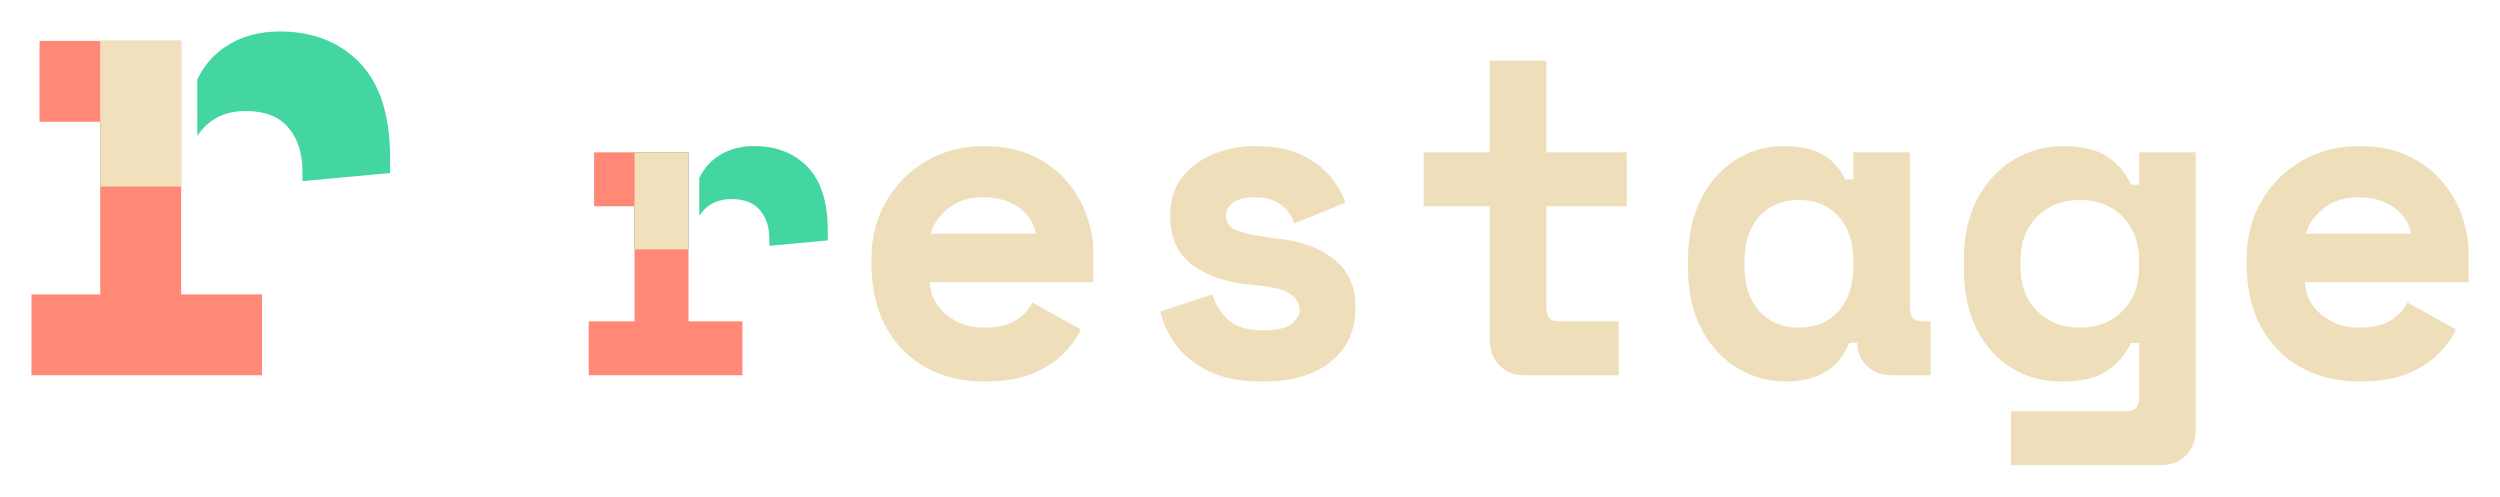
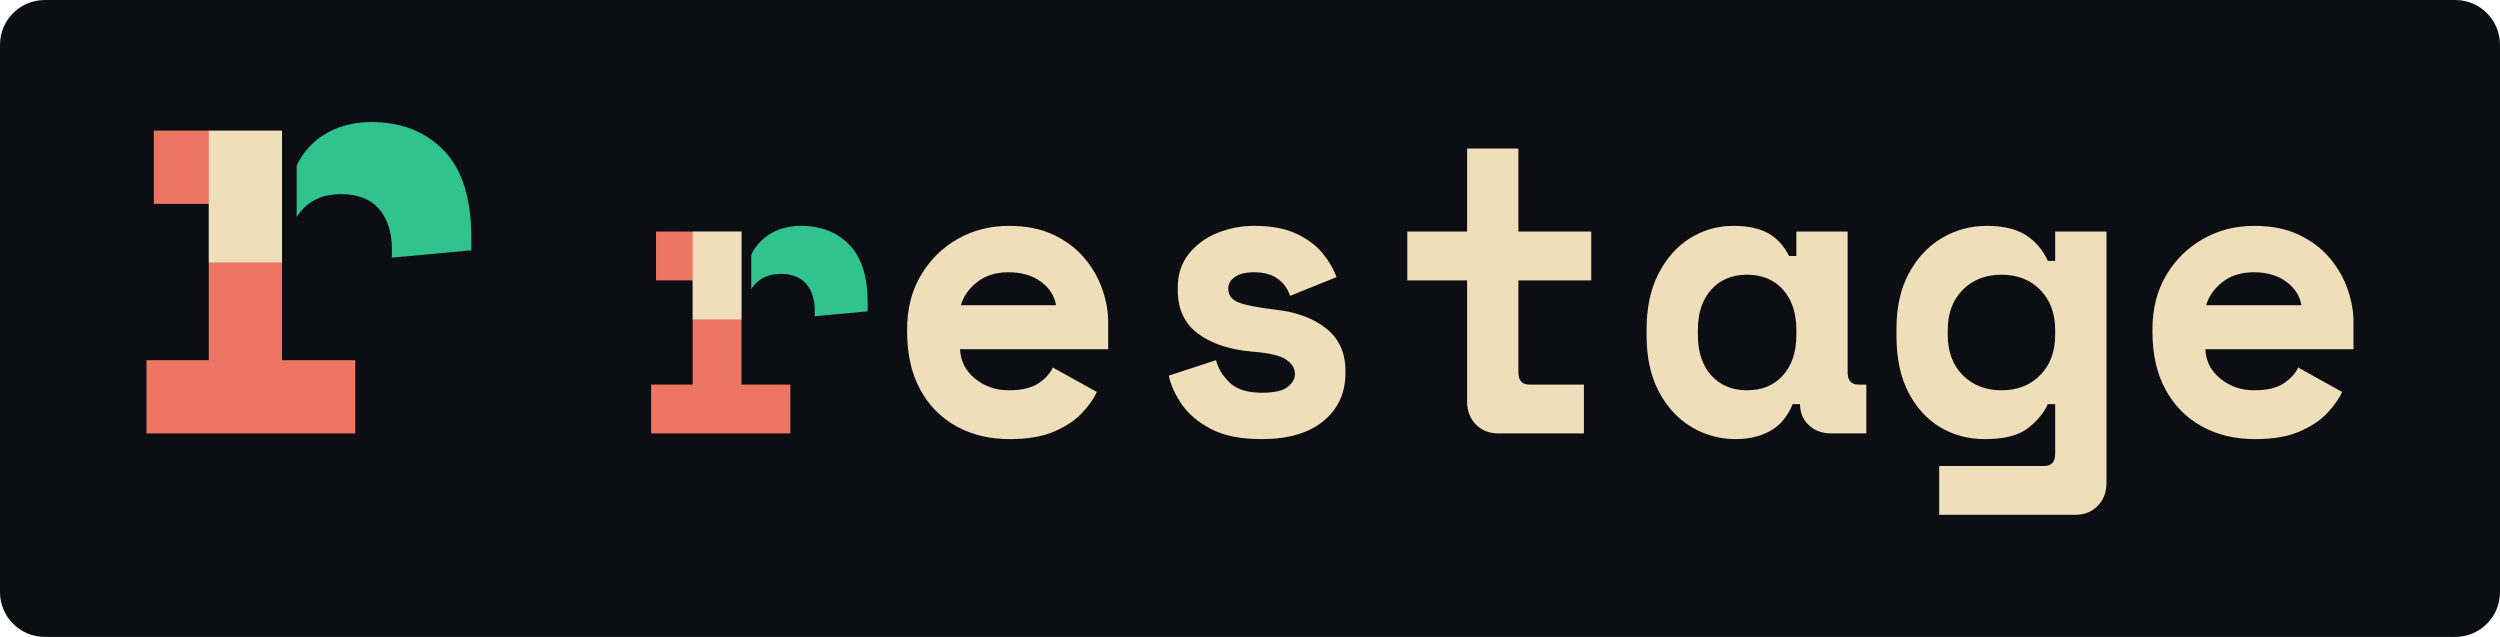
- <svg xmlns="http://www.w3.org/2000/svg" viewBox="-7.0 -835.0 5563.0 1105.0">
+ <svg xmlns="http://www.w3.org/2000/svg" viewBox="-297.0 -1065.0 6143.0 1565.0">
+   <rect x="-297.0" y="-1065.0" width="6143.0" height="1565.0" rx="110" fill="#0C0E13" />
  <g style="isolation:isolate" transform="scale(1,-1)">
    <path fill="#FF7E6B" opacity="0.92" d="M63.0 0.0H576.0V180.0H396.0V744.0H81.0V564.0H216.0V180.0H63.0Z" />
    <path fill="#34D399" opacity="0.92" style="mix-blend-mode:screen" d="M432.0 532.171Q436.177 538.672 441.0 544.5Q477.0 588.0 540.0 588.0Q603.0 588.0 634.5 551.25Q666.0 514.5 666.0 453.0V432.0L861.0 450.0V483.0Q861.0 625.5 793.5 695.25Q726.0 765.0 615.0 765.0Q546.0 765.0 495.0 731.25Q453.63 703.873 432.0 658.235V532.171ZM216.0 420.0H396.0V744.0H216.0Z" />
    <path fill="#FF7E6B" opacity="0.92" d="M1303.0 0.0H1645.0V120.0H1525.0V496.0H1315.0V376.0H1405.0V120.0H1303.0Z" />
    <path fill="#34D399" opacity="0.92" style="mix-blend-mode:screen" d="M1549.0 354.781Q1551.785 359.115 1555.0 363.0Q1579.0 392.0 1621.0 392.0Q1663.0 392.0 1684.0 367.5Q1705.0 343.0 1705.0 302.0V288.0L1835.0 300.0V322.0Q1835.0 417.0 1790.0 463.5Q1745.0 510.0 1671.0 510.0Q1625.0 510.0 1591.0 487.5Q1563.42 469.248 1549.0 438.824V354.781ZM1405.0 280.0H1525.0V496.0H1405.0Z" />
    <path fill="#EFDEBA" d="M2184.0 -14.0Q2110.0 -14.0 2053.0 17.5Q1996.0 49.0 1964.0 108.0Q1932.0 167.0 1932.0 250.0V256.0Q1932.0 332.0 1966.0 389.0Q2000.0 446.0 2056.5 478.0Q2113.0 510.0 2182.0 510.0Q2246.0 510.0 2292.0 488.0Q2338.0 466.0 2367.5 431.0Q2397.0 396.0 2411.5 354.5Q2426.0 313.0 2426.0 274.0V207.0H2062.0Q2064.0 163.0 2099.0 134.5Q2134.0 106.0 2182.0 106.0Q2229.0 106.0 2254.5 123.0Q2280.0 140.0 2290.0 162.0L2398.0 102.0Q2387.0 77.0 2361.5 50.0Q2336.0 23.0 2293.0 4.5Q2250.0 -14.0 2184.0 -14.0ZM2064.0 315.0H2298.0Q2292.0 350.0 2260.5 373.0Q2229.0 396.0 2181.0 396.0Q2134.0 396.0 2103.5 371.5Q2073.0 347.0 2064.0 315.0ZM2803.0 -14.0Q2726.0 -14.0 2678.5 11.0Q2631.0 36.0 2606.5 72.0Q2582.0 108.0 2575.0 142.0L2691.0 180.0Q2699.0 149.0 2725.0 124.5Q2751.0 100.0 2803.0 100.0Q2850.0 100.0 2867.5 114.5Q2885.0 129.0 2885.0 146.0Q2885.0 166.0 2864.0 181.0Q2843.0 196.0 2780.0 201.0Q2697.0 208.0 2647.0 245.0Q2597.0 282.0 2597.0 352.0V358.0Q2597.0 407.0 2624.0 441.0Q2651.0 475.0 2694.0 492.5Q2737.0 510.0 2785.0 510.0Q2848.0 510.0 2889.0 490.5Q2930.0 471.0 2953.5 442.0Q2977.0 413.0 2987.0 384.0L2873.0 338.0Q2864.0 365.0 2842.0 380.5Q2820.0 396.0 2785.0 396.0Q2754.0 396.0 2737.5 384.5Q2721.0 373.0 2721.0 356.0Q2721.0 332.0 2746.0 322.0Q2771.0 312.0 2837.0 304.0Q2913.0 296.0 2961.0 258.5Q3009.0 221.0 3009.0 154.0V148.0Q3009.0 75.0 2955.0 30.5Q2901.0 -14.0 2803.0 -14.0ZM3385.0 0.0Q3351.0 0.0 3329.5 22.0Q3308.0 44.0 3308.0 78.0V376.0H3161.0V496.0H3308.0V700.0H3434.0V496.0H3613.0V376.0H3434.0V150.0Q3434.0 120.0 3461.0 120.0H3595.0V0.0ZM3968.0 -14.0Q3909.0 -14.0 3859.0 16.0Q3809.0 46.0 3779.0 103.0Q3749.0 160.0 3749.0 240.0V256.0Q3749.0 335.0 3778.0 392.0Q3807.0 449.0 3855.5 479.5Q3904.0 510.0 3962.0 510.0Q4015.0 510.0 4047.5 492.0Q4080.0 474.0 4099.0 436.0H4117.0V496.0H4243.0V150.0Q4243.0 120.0 4270.0 120.0H4289.0V0.0H4203.0Q4169.0 0.0 4147.5 20.5Q4126.0 41.0 4126.0 72.0H4108.0Q4089.0 26.0 4052.5 6.0Q4016.0 -14.0 3968.0 -14.0ZM3996.0 106.0Q4051.0 106.0 4084.0 142.5Q4117.0 179.0 4117.0 242.0V254.0Q4117.0 317.0 4084.0 353.5Q4051.0 390.0 3996.0 390.0Q3941.0 390.0 3908.0 353.5Q3875.0 317.0 3875.0 254.0V242.0Q3875.0 179.0 3908.0 142.5Q3941.0 106.0 3996.0 106.0ZM4468.0 -200.0V-80.0H4726.0Q4753.0 -80.0 4753.0 -50.0V72.0H4735.0Q4720.0 39.0 4685.5 12.5Q4651.0 -14.0 4580.0 -14.0Q4519.0 -14.0 4470.0 15.5Q4421.0 45.0 4392.0 101.5Q4363.0 158.0 4363.0 239.0V257.0Q4363.0 337.0 4393.5 393.5Q4424.0 450.0 4474.5 480.0Q4525.0 510.0 4585.0 510.0Q4645.0 510.0 4680.5 487.5Q4716.0 465.0 4735.0 424.0H4753.0V496.0H4879.0V-122.0Q4879.0 -156.0 4857.5 -178.0Q4836.0 -200.0 4802.0 -200.0ZM4621.0 106.0Q4680.0 106.0 4716.5 143.5Q4753.0 181.0 4753.0 242.0V254.0Q4753.0 315.0 4716.5 352.5Q4680.0 390.0 4621.0 390.0Q4563.0 390.0 4526.0 353.0Q4489.0 316.0 4489.0 254.0V242.0Q4489.0 180.0 4526.0 143.0Q4563.0 106.0 4621.0 106.0ZM5244.0 -14.0Q5170.0 -14.0 5113.0 17.5Q5056.0 49.0 5024.0 108.0Q4992.0 167.0 4992.0 250.0V256.0Q4992.0 332.0 5026.0 389.0Q5060.0 446.0 5116.5 478.0Q5173.0 510.0 5242.0 510.0Q5306.0 510.0 5352.0 488.0Q5398.0 466.0 5427.5 431.0Q5457.0 396.0 5471.5 354.5Q5486.0 313.0 5486.0 274.0V207.0H5122.0Q5124.0 163.0 5159.0 134.5Q5194.0 106.0 5242.0 106.0Q5289.0 106.0 5314.5 123.0Q5340.0 140.0 5350.0 162.0L5458.0 102.0Q5447.0 77.0 5421.5 50.0Q5396.0 23.0 5353.0 4.5Q5310.0 -14.0 5244.0 -14.0ZM5124.0 315.0H5358.0Q5352.0 350.0 5320.5 373.0Q5289.0 396.0 5241.0 396.0Q5194.0 396.0 5163.5 371.5Q5133.0 347.0 5124.0 315.0Z" />
  </g>
</svg>
